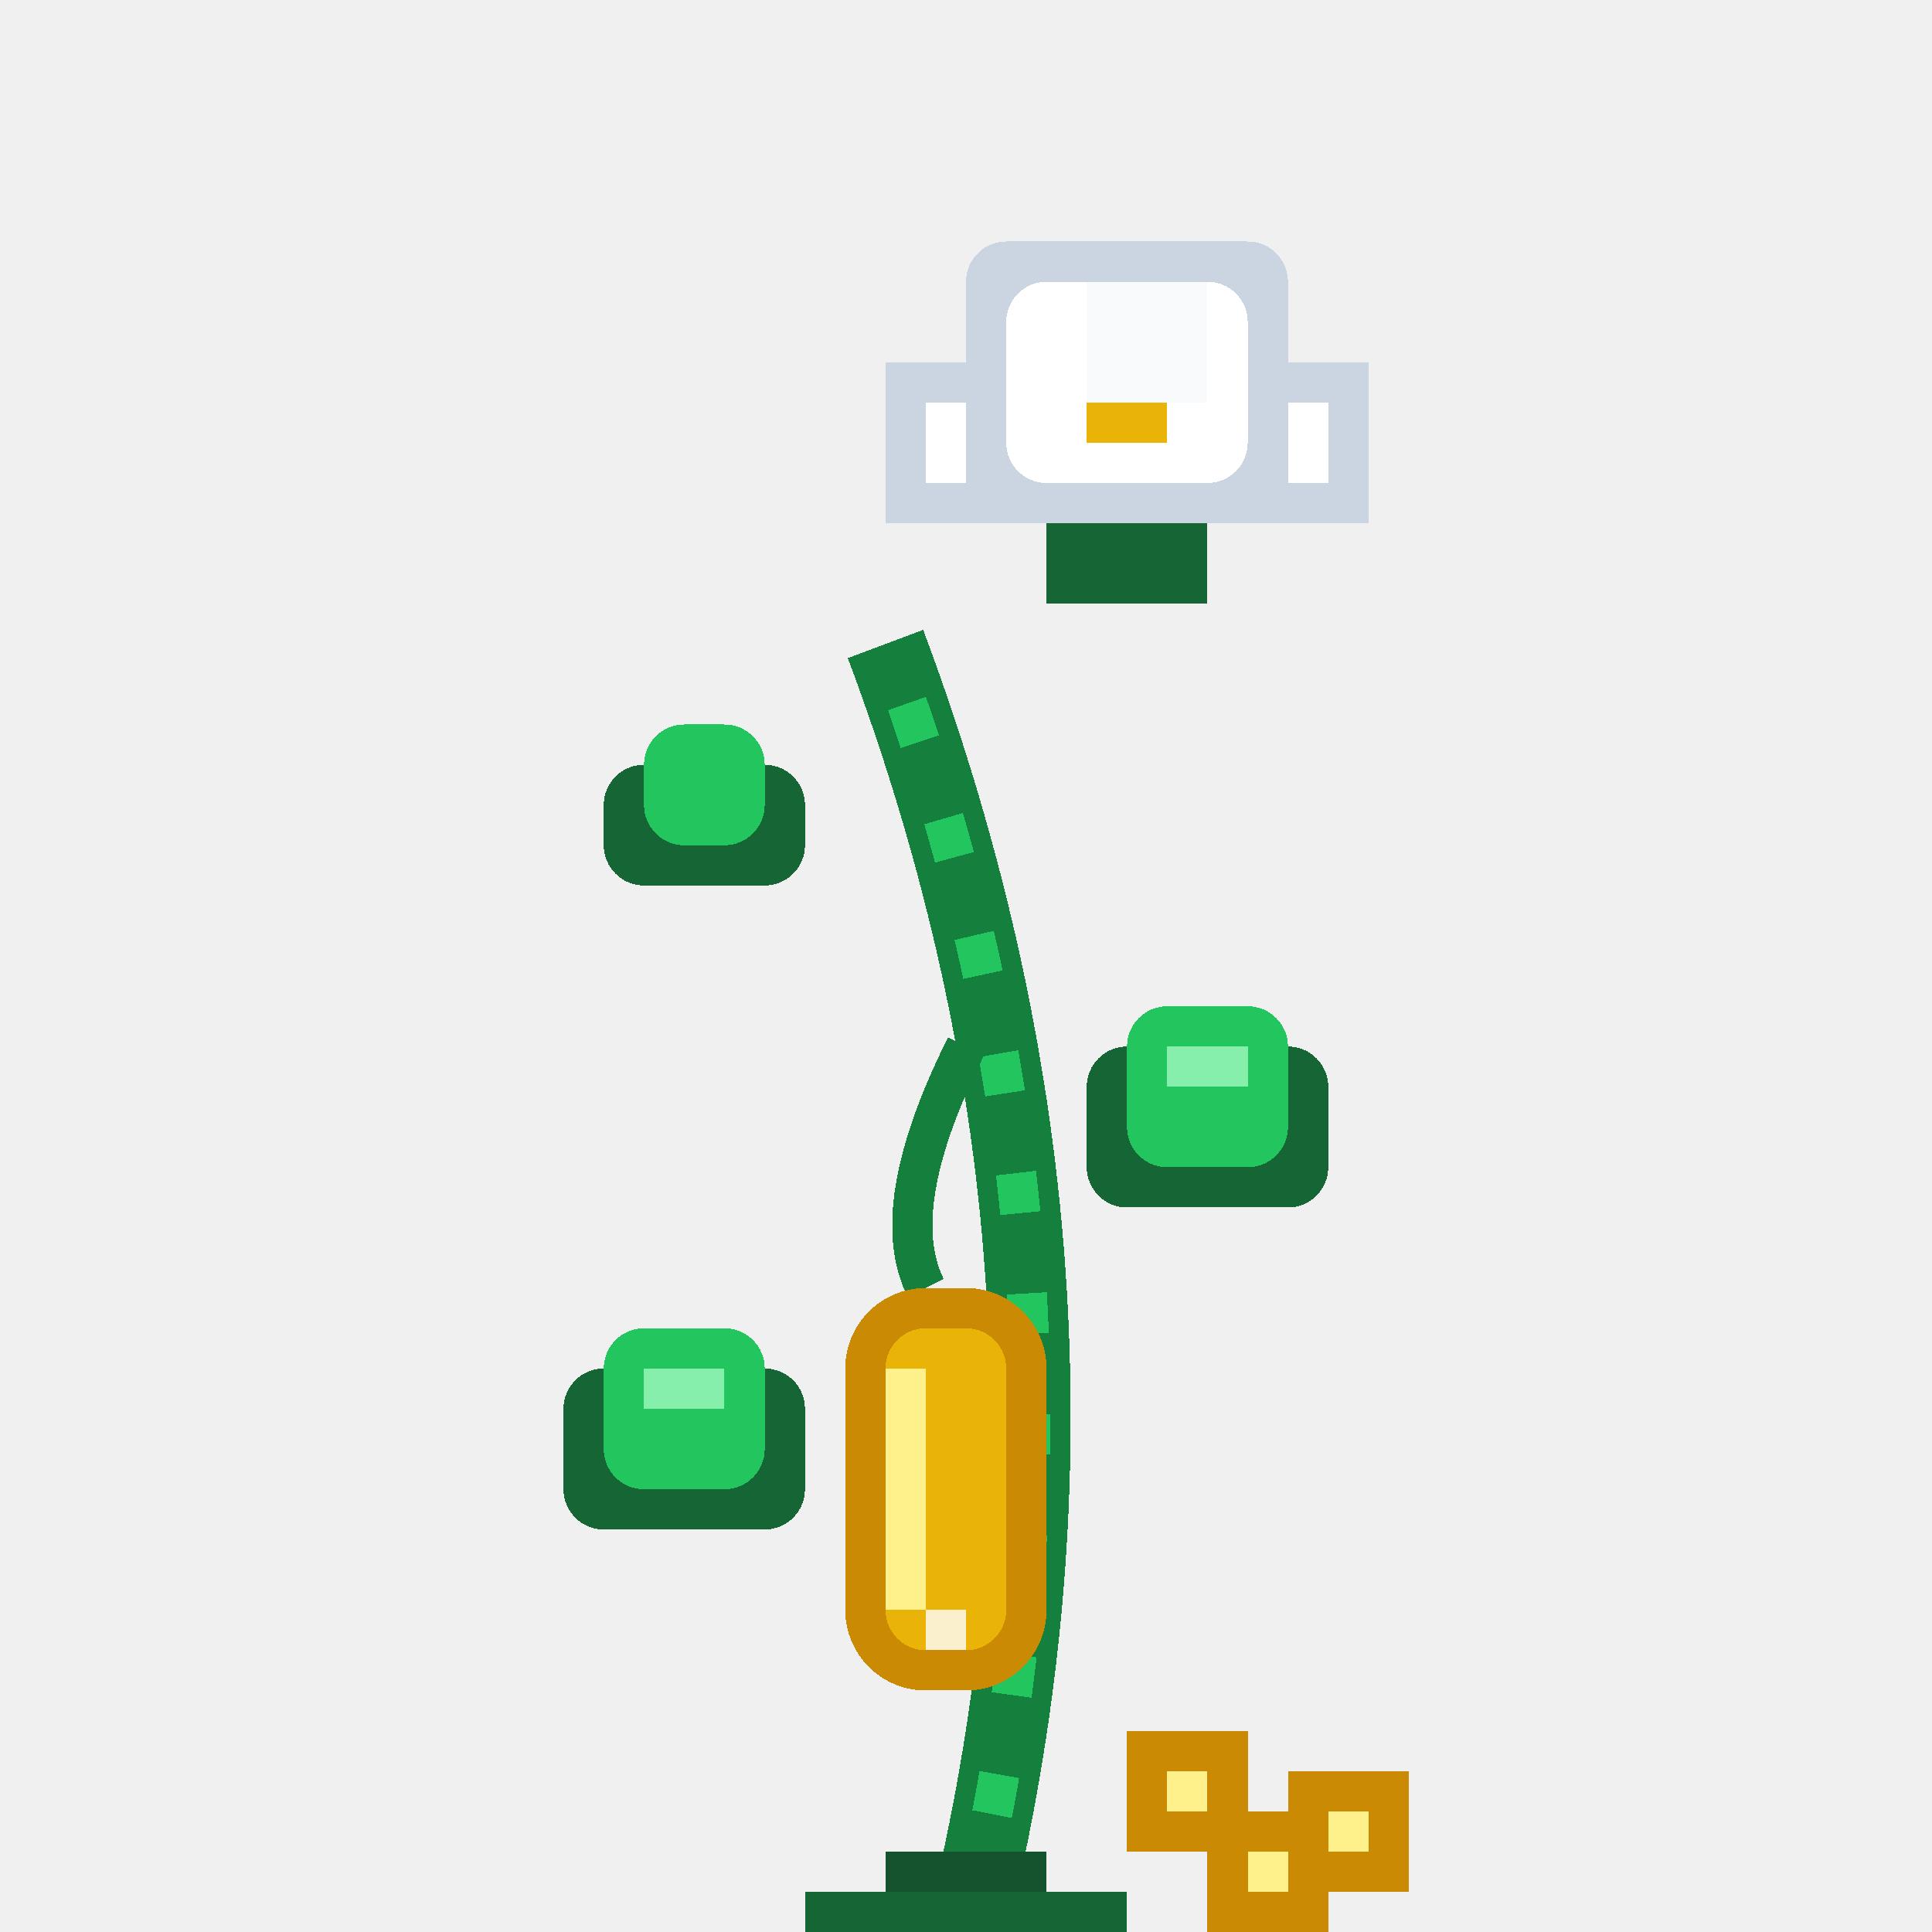
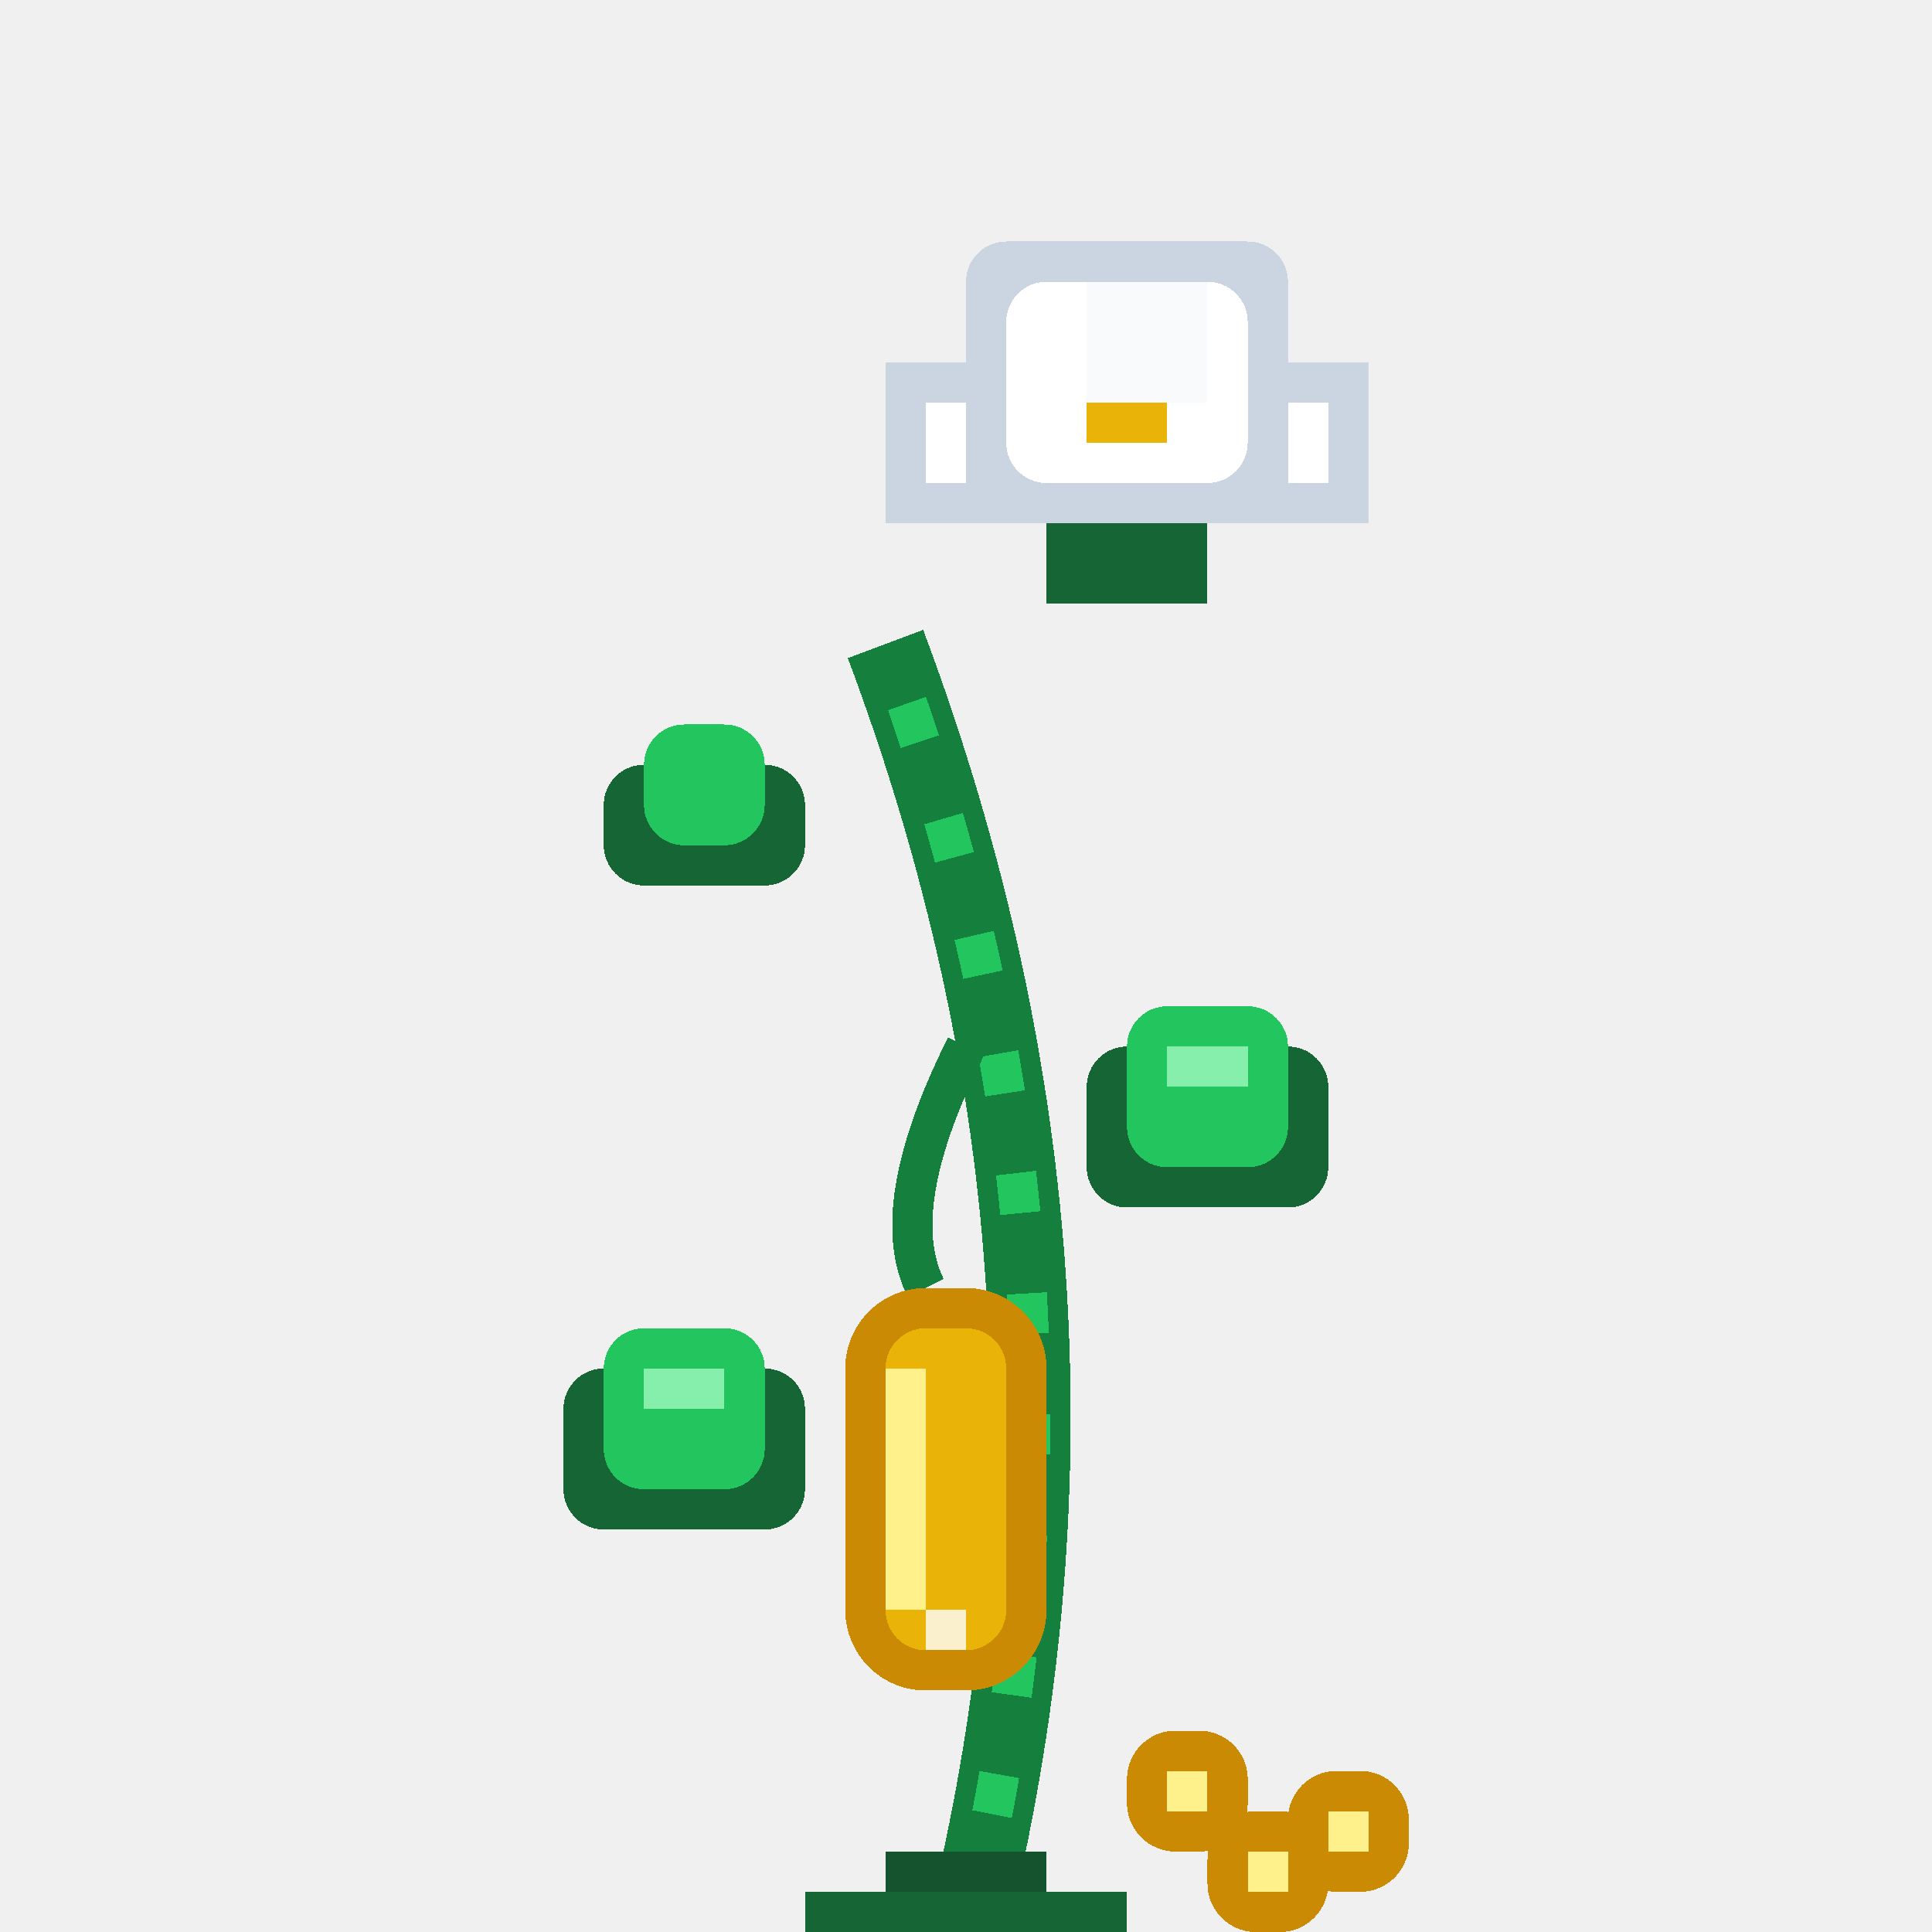
<svg xmlns="http://www.w3.org/2000/svg" viewBox="0 0 48 48" width="100%" height="100%" shape-rendering="crispEdges">
  <path d="M 24 48 Q 28 32 22 16" fill="none" stroke="#15803d" stroke-width="2" />
  <path d="M 24 48 Q 28 32 22 16" fill="none" stroke="#22c55e" stroke-width="1" stroke-dasharray="1,2" />
  <rect x="22" y="46" width="4" height="2" fill="#14532d" />
  <rect x="20" y="47" width="8" height="1" fill="#166534" />
  <g transform="translate(12, 32)">
    <rect x="2" y="2" width="6" height="4" rx="1" fill="#166534" />
    <rect x="3" y="1" width="4" height="4" rx="1" fill="#22c55e" />
    <rect x="4" y="2" width="2" height="1" fill="#86efac" />
  </g>
  <g transform="translate(26, 24)">
    <rect x="1" y="2" width="6" height="4" rx="1" fill="#166534" />
    <rect x="2" y="1" width="4" height="4" rx="1" fill="#22c55e" />
    <rect x="3" y="2" width="2" height="1" fill="#86efac" />
  </g>
  <g transform="translate(14, 18)">
    <rect x="1" y="1" width="5" height="3" rx="1" fill="#166534" />
    <rect x="2" y="0" width="3" height="3" rx="1" fill="#22c55e" />
  </g>
  <g transform="translate(24, 26)">
    <path d="M 0 0 Q -2 4 -1 6" fill="none" stroke="#15803d" stroke-width="1" />
    <rect x="-3" y="6" width="5" height="10" rx="2" fill="#ca8a04" />
    <rect x="-2" y="7" width="3" height="8" rx="1" fill="#eab308" />
    <rect x="-2" y="8" width="1" height="6" fill="#fef08a" />
    <rect x="-1" y="14" width="1" height="1" fill="#ffffff" opacity="0.8" />
  </g>
  <g transform="translate(18, 4)">
    <rect x="8" y="9" width="4" height="2" fill="#166534" />
    <rect x="9" y="8" width="2" height="1" fill="#22c55e" />
    <rect x="4" y="5" width="4" height="4" fill="#cbd5e1" />
    <rect x="5" y="6" width="3" height="2" fill="#ffffff" />
    <rect x="12" y="5" width="4" height="4" fill="#cbd5e1" />
    <rect x="12" y="6" width="3" height="2" fill="#ffffff" />
    <rect x="6" y="2" width="8" height="7" rx="1" fill="#cbd5e1" />
    <rect x="7" y="3" width="6" height="5" rx="1" fill="#ffffff" />
    <rect x="9" y="3" width="3" height="3" fill="#f8fafc" />
    <rect x="9" y="6" width="2" height="1" fill="#eab308" />
  </g>
  <g transform="translate(28, 41)">
-     <rect x="0" y="2" width="3" height="3" fill="#ca8a04" />
-     <rect x="1" y="3" width="1" height="1" fill="#fef08a" />
-     <rect x="4" y="3" width="3" height="3" fill="#ca8a04" />
-     <rect x="5" y="4" width="1" height="1" fill="#fef08a" />
-     <rect x="2" y="4" width="3" height="3" fill="#ca8a04" />
-     <rect x="3" y="5" width="1" height="1" fill="#fef08a" />
+     <g transform="translate(0, 2)">
+       <rect x="0" y="0" width="3" height="3" rx="1.2" fill="#ca8a04" />
+       <rect x="1" y="1" width="1" height="1" fill="#fef08a" />
+     </g>
+     <g transform="translate(4, 3)">
+       <rect x="0" y="0" width="3" height="3" rx="1.2" fill="#ca8a04" />
+       <rect x="1" y="1" width="1" height="1" fill="#fef08a" />
+     </g>
+     <g transform="translate(2, 4)">
+       <rect x="0" y="0" width="3" height="3" rx="1.2" fill="#ca8a04" />
+       <rect x="1" y="1" width="1" height="1" fill="#fef08a" />
+     </g>
  </g>
</svg>
